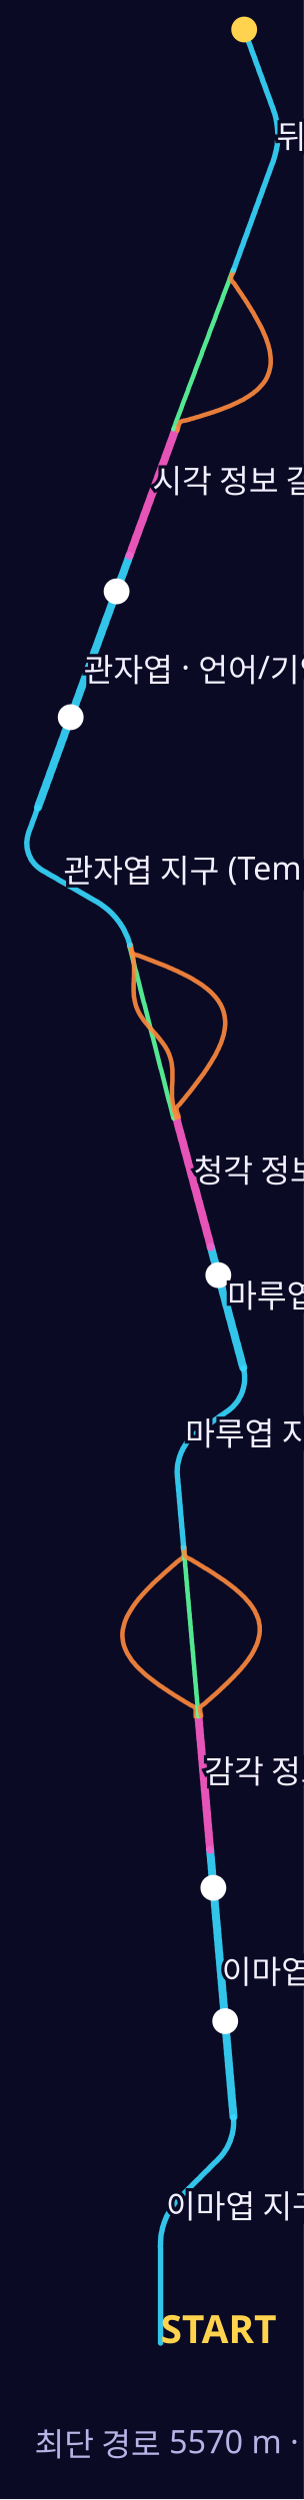
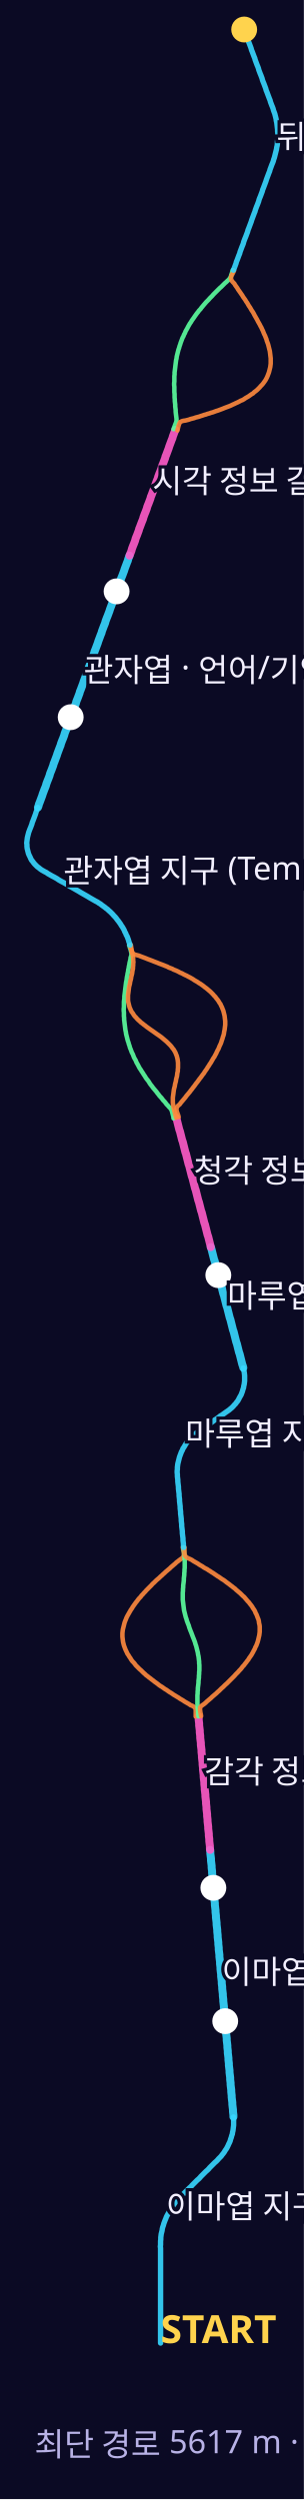
<svg xmlns="http://www.w3.org/2000/svg" width="141" height="1160" font-family="sans-serif">
  <rect width="100%" height="100%" fill="#0B0A24" />
  <polyline points="74.5,1087.6 74.5,1086.7 74.5,1085.9 74.5,1085.1 74.5,1084.2 74.5,1083.4 74.5,1082.6 74.5,1081.8 74.5,1080.9 74.5,1080.1 74.5,1079.3 74.5,1078.4 74.5,1077.6 74.5,1076.8 74.5,1076.0 74.5,1075.1 74.5,1074.3 74.5,1073.5 74.5,1072.6 74.5,1071.8 74.5,1071.0 74.5,1070.1 74.5,1069.3 74.5,1068.5 74.5,1067.7 74.5,1066.8 74.5,1066.0 74.5,1065.2 74.5,1064.3 74.5,1063.5 74.5,1062.7 74.5,1061.9 74.5,1061.0 74.5,1060.2 74.5,1059.4 74.5,1058.5 74.5,1057.7 74.5,1056.9 74.5,1056.1 74.5,1055.2 74.5,1054.4 74.5,1053.6 74.5,1052.7 74.5,1051.9 74.5,1051.1 74.5,1050.3 74.5,1049.4 74.5,1048.6 74.5,1047.8 74.5,1046.9 74.5,1046.1 74.5,1045.3 74.5,1044.4 74.5,1043.6 74.4,1042.8 74.5,1042.0 74.5,1041.1 74.5,1040.3 74.6,1039.5 74.6,1038.6 74.7,1037.8 74.8,1037.0 75.0,1036.2 75.2,1035.4 75.3,1034.6 75.5,1033.8 75.8,1033.0 76.0,1032.2 76.3,1031.4 76.6,1030.6 76.9,1029.9 77.2,1029.1 77.6,1028.3 78.0,1027.6 78.4,1026.9 78.8,1026.1 79.2,1025.4 79.6,1024.7 80.1,1024.1 80.6,1023.4 81.1,1022.7 81.6,1022.1 82.2,1021.5 82.7,1020.8 83.3,1020.2 83.9,1019.6 84.5,1019.1 85.0,1018.5 85.6,1017.9 86.2,1017.3 86.8,1016.7 87.4,1016.1 88.0,1015.5 88.6,1015.0 89.1,1014.4 89.7,1013.8 90.3,1013.2 90.9,1012.6 91.5,1012.0 92.1,1011.5 92.7,1010.9 93.2,1010.3 93.8,1009.7 94.4,1009.1 95.0,1008.5 95.6,1007.9 96.2,1007.4 96.8,1006.8 97.3,1006.2 97.9,1005.6 98.5,1005.0 99.1,1004.4 99.7,1003.8 100.3,1003.3 100.9,1002.7 101.4,1002.1 102.0,1001.5 102.6,1000.9 103.1,1000.2 103.6,999.6 104.1,998.9 104.5,998.2 105.0,997.5 105.4,996.8 105.8,996.0 106.1,995.3 106.5,994.5 106.8,993.8 107.0,993.0 107.3,992.2 107.5,991.4 107.8,990.6 107.9,989.8 108.1,989.0 108.2,988.1 108.3,987.3 108.4,986.5 108.4,985.7 108.4,984.8 108.4,984.0 108.4,983.2 108.3,982.7" fill="none" stroke="#37D8FF" stroke-width="2.5" stroke-linecap="round" opacity="0.9" />
  <polyline points="108.3,982.6 108.3,981.8 108.2,981.0 108.1,980.1 108.1,979.3 108.0,978.5 107.9,977.7 107.8,976.8 107.8,976.0 107.7,975.2 107.6,974.4 107.5,973.5 107.5,972.7 107.4,971.9 107.3,971.0 107.3,970.2 107.2,969.4 107.1,968.6 107.0,967.7 107.0,966.9 106.9,966.1 106.8,965.3 106.8,964.4 106.7,963.6 106.6,962.8 106.5,962.0 106.5,961.1 106.4,960.3 106.3,959.5 106.2,958.7 106.2,957.8 106.1,957.0 106.0,956.2 106.0,955.4 105.9,954.5 105.8,953.7 105.7,952.9 105.7,952.0 105.6,951.2 105.5,950.4 105.5,949.6 105.4,948.7 105.3,947.9 105.2,947.1 105.2,946.3 105.1,945.4 105.0,944.6 104.9,943.8 104.9,943.0 104.8,942.1 104.7,941.3 104.7,940.5 104.6,939.7 104.5,938.8 104.4,938.0 104.4,937.2 104.3,936.4 104.2,935.5 104.2,934.7 104.1,933.9 104.0,933.0 103.9,932.2 103.9,931.4 103.8,930.6 103.7,929.7 103.6,928.9 103.6,928.1 103.5,927.3 103.4,926.4 103.4,925.6 103.3,924.8 103.2,924.0 103.1,923.1 103.1,922.3 103.0,921.5 102.9,920.7 102.9,919.8 102.8,919.0 102.7,918.2 102.6,917.4 102.6,916.5 102.5,915.7 102.4,914.9 102.3,914.0 102.3,913.2 102.2,912.4 102.1,911.6 102.1,910.7 102.0,909.9 101.9,909.1 101.8,908.3 101.8,907.4 101.7,906.6 101.6,905.8 101.5,905.0 101.5,904.1 101.4,903.3 101.3,902.5 101.3,901.7 101.2,900.8 101.1,900.0 101.0,899.2 101.0,898.4 100.9,897.5 100.8,896.7 100.8,895.9 100.7,895.0 100.6,894.2 100.5,893.4 100.5,892.6 100.4,891.7 100.3,890.9 100.2,890.1 100.2,889.3 100.1,888.4 100.0,887.6 100.0,886.8 99.9,886.0 99.8,885.1 99.7,884.3 99.7,883.5 99.6,882.7 99.5,881.8 99.5,881.0 99.4,880.2 99.3,879.4 99.2,878.5 99.2,877.7 99.1,876.9 99.0,876.0 98.9,875.2 98.9,874.4 98.8,873.6 98.7,872.7 98.7,871.9 98.6,871.1 98.5,870.3 98.4,869.4 98.4,868.6 98.3,867.8 98.2,867.0 98.2,866.1 98.1,865.3 98.0,864.5 97.9,863.7 97.9,862.8 97.8,862.0 97.7,861.2 97.6,860.4 97.6,859.5 97.5,858.7 97.5,858.7" fill="none" stroke="#37D8FF" stroke-width="3.7" stroke-linecap="round" opacity="0.9" />
  <polyline points="97.5,858.7 97.4,857.9 97.4,857.0 97.3,856.2 97.2,855.4 97.1,854.6 97.1,853.7 97.0,852.9 96.9,852.1 96.9,851.3 96.8,850.4 96.7,849.6 96.6,848.8 96.6,848.0 96.5,847.1 96.4,846.3 96.3,845.5 96.3,844.7 96.2,843.8 96.1,843.0 96.1,842.2 96.0,841.3 95.9,840.5 95.8,839.7 95.8,838.9 95.7,838.0 95.6,837.2 95.6,836.4 95.5,835.6 95.4,834.7 95.3,833.9 95.3,833.1 95.2,832.3 95.1,831.4 95.0,830.6 95.0,829.8 94.9,829.0 94.8,828.1 94.8,827.3 94.7,826.5 94.6,825.7 94.5,824.8 94.5,824.0 94.4,823.2 94.3,822.3 94.2,821.5 94.2,820.7 94.1,819.9 94.0,819.0 94.0,818.2 93.9,817.4 93.8,816.6 93.7,815.7 93.7,814.9 93.6,814.1 93.5,813.3 93.5,812.4 93.4,811.6 93.3,810.8 93.2,810.0 93.2,809.1 93.1,808.3 93.0,807.5 92.9,806.7 92.9,805.8 92.8,805.0 92.7,804.2 92.7,803.3 92.6,802.5 92.5,801.7 92.4,800.9 92.4,800.0 92.3,799.2 92.2,798.4 92.2,797.6 92.1,796.7 92.1,796.7" fill="none" stroke="#FF5CC8" stroke-width="3.7" stroke-linecap="round" opacity="0.9" />
  <polyline points="90.8,796.8 90.8,796.0 90.8,795.2 90.8,794.4 90.8,793.5 90.5,792.8 89.9,792.2 89.2,791.8 88.4,791.5 87.7,791.0 87.0,790.6 86.3,790.2 85.6,789.8 84.9,789.3 84.2,788.9 83.5,788.5 82.8,788.0 82.1,787.6 81.3,787.1 80.6,786.7 79.9,786.2 79.3,785.8 78.6,785.4 77.9,784.9 77.2,784.4 76.5,784.0 75.8,783.5 75.1,783.0 74.4,782.6 73.7,782.1 73.1,781.6 72.4,781.1 71.7,780.6 71.1,780.1 70.4,779.6 69.8,779.1 69.1,778.6 68.5,778.1 67.8,777.6 67.2,777.0 66.6,776.5 66.0,775.9 65.4,775.3 64.8,774.8 64.2,774.2 63.6,773.6 63.0,773.0 62.5,772.3 62.0,771.7 61.4,771.1 60.9,770.4 60.5,769.7 60.0,769.0 59.6,768.3 59.1,767.6 58.8,766.9 58.4,766.1 58.1,765.4 57.8,764.6 57.5,763.8 57.3,763.0 57.1,762.2 57.0,761.4 56.9,760.6 56.8,759.7 56.8,758.9 56.8,758.1 56.9,757.2 57.0,756.4 57.2,755.6 57.4,754.8 57.6,754.0 57.8,753.2 58.1,752.4 58.4,751.7 58.7,750.9 59.1,750.1 59.5,749.4 59.9,748.7 60.3,748.0 60.7,747.3 61.2,746.6 61.6,745.9 62.1,745.2 62.6,744.5 63.1,743.8 63.6,743.2 64.1,742.5 64.6,741.9 65.2,741.3 65.7,740.6 66.3,740.0 66.8,739.4 67.4,738.8 67.9,738.2 68.5,737.6 69.1,737.0 69.7,736.4 70.3,735.8 70.8,735.2 71.4,734.7 72.0,734.1 72.6,733.5 73.2,733.0 73.9,732.4 74.5,731.8 75.1,731.3 75.7,730.7 76.3,730.2 76.9,729.6 77.5,729.1 78.2,728.5 78.8,728.0 79.4,727.4 80.0,726.9 80.7,726.3 81.3,725.8 81.9,725.2 82.6,724.7 83.2,724.2 83.9,723.7 84.6,723.2 85.1,722.6 85.3,721.8 85.3,721.0 85.2,720.2 85.0,719.4 84.9,718.5 84.8,718.3" fill="none" stroke="#FF8A3D" stroke-width="2.1" stroke-linecap="round" opacity="0.9" />
-   <polyline points="92.1,796.7 92.0,795.9 91.9,795.1 91.9,794.3 91.8,793.4 91.7,792.6 91.6,791.8 91.6,791.0 91.5,790.1 91.4,789.3 91.4,788.5 91.3,787.7 91.2,786.8 91.1,786.0 91.1,785.2 91.0,784.3 90.9,783.5 90.9,782.7 90.8,781.9 90.7,781.0 90.6,780.2 90.6,779.4 90.5,778.6 90.4,777.7 90.3,776.9 90.3,776.1 90.2,775.3 90.1,774.4 90.1,773.6 90.0,772.8 89.9,772.0 89.8,771.1 89.8,770.3 89.7,769.5 89.6,768.7 89.6,767.8 89.5,767.0 89.4,766.2 89.3,765.3 89.3,764.5 89.2,763.7 89.1,762.9 89.0,762.0 89.0,761.2 88.9,760.4 88.8,759.6 88.8,758.7 88.7,757.9 88.6,757.1 88.5,756.3 88.5,755.4 88.4,754.6 88.3,753.8 88.3,753.0 88.2,752.1 88.1,751.3 88.0,750.5 88.0,749.7 87.9,748.8 87.8,748.0 87.7,747.2 87.7,746.3 87.6,745.5 87.5,744.7 87.5,743.9 87.4,743.0 87.3,742.2 87.2,741.4 87.2,740.6 87.1,739.7 87.0,738.9 86.9,738.1 86.9,737.3 86.8,736.4 86.7,735.6 86.7,734.8 86.6,734.0 86.5,733.1 86.4,732.3 86.4,731.5 86.3,730.6 86.2,729.8 86.2,729.0 86.1,728.2 86.0,727.3 85.9,726.5 85.9,725.7 85.8,724.9 85.7,724.0 85.6,723.2 85.6,722.4 85.5,721.6 85.4,720.7 85.4,719.9 85.3,719.1 85.2,718.3" fill="none" stroke="#5CFF9D" stroke-width="2.1" stroke-linecap="round" opacity="0.9" />
+   <polyline points="92.1,796.7 92.0,795.9 91.9,795.1 91.9,794.3 91.8,793.4 91.7,792.6 91.7,791.8 91.6,791.0 91.6,790.2 91.6,789.3 91.6,788.5 91.6,787.7 91.6,786.9 91.7,786.1 91.7,785.2 91.8,784.4 91.8,783.6 91.9,782.8 92.0,782.0 92.1,781.1 92.1,780.3 92.2,779.5 92.3,778.7 92.3,777.9 92.4,777.0 92.4,776.2 92.5,775.4 92.5,774.6 92.5,773.8 92.5,772.9 92.4,772.1 92.4,771.3 92.3,770.5 92.2,769.6 92.1,768.8 91.9,768.0 91.8,767.2 91.6,766.4 91.4,765.6 91.2,764.8 91.0,764.0 90.7,763.2 90.5,762.4 90.2,761.6 89.9,760.8 89.6,760.1 89.3,759.3 89.0,758.5 88.7,757.7 88.4,757.0 88.1,756.2 87.8,755.4 87.6,754.6 87.3,753.9 87.0,753.1 86.7,752.3 86.5,751.5 86.2,750.7 86.0,749.9 85.8,749.1 85.6,748.3 85.4,747.5 85.3,746.7 85.2,745.9 85.1,745.1 85.0,744.2 84.9,743.4 84.8,742.6 84.8,741.8 84.8,740.9 84.8,740.1 84.8,739.3 84.9,738.5 84.9,737.6 85.0,736.8 85.0,736.0 85.1,735.2 85.2,734.4 85.3,733.5 85.3,732.7 85.4,731.9 85.5,731.1 85.5,730.3 85.6,729.4 85.6,728.6 85.7,727.8 85.7,727.0 85.7,726.2 85.7,725.4 85.7,724.5 85.7,723.7 85.6,722.9 85.6,722.1 85.5,721.3 85.4,720.4 85.3,719.6 85.3,718.8 85.2,718.3" fill="none" stroke="#5CFF9D" stroke-width="2.1" stroke-linecap="round" opacity="0.9" />
  <polyline points="93.3,796.6 93.2,795.8 93.0,795.0 92.9,794.2 92.8,793.4 92.9,792.5 93.4,791.9 94.1,791.4 94.8,790.9 95.4,790.4 96.0,789.8 96.6,789.3 97.3,788.7 97.9,788.2 98.5,787.6 99.1,787.1 99.8,786.5 100.4,786.0 101.0,785.4 101.6,784.9 102.2,784.3 102.8,783.7 103.4,783.2 104.0,782.6 104.6,782.0 105.2,781.5 105.8,780.9 106.4,780.3 107.0,779.7 107.6,779.1 108.2,778.5 108.8,777.9 109.3,777.3 109.9,776.7 110.5,776.1 111.0,775.5 111.6,774.9 112.1,774.3 112.6,773.6 113.2,773.0 113.7,772.3 114.2,771.7 114.7,771.0 115.2,770.4 115.6,769.7 116.1,769.0 116.6,768.3 117.0,767.6 117.4,766.9 117.8,766.1 118.2,765.4 118.5,764.6 118.9,763.9 119.2,763.1 119.5,762.3 119.7,761.6 119.9,760.8 120.1,759.9 120.3,759.1 120.4,758.3 120.5,757.5 120.5,756.7 120.5,755.8 120.5,755.0 120.4,754.2 120.2,753.4 120.1,752.5 119.9,751.7 119.6,751.0 119.3,750.2 119.0,749.4 118.6,748.7 118.3,747.9 117.9,747.2 117.4,746.5 117.0,745.8 116.5,745.1 116.0,744.5 115.5,743.8 114.9,743.2 114.4,742.6 113.8,741.9 113.3,741.3 112.7,740.8 112.1,740.2 111.5,739.6 110.9,739.1 110.2,738.5 109.6,738.0 109.0,737.4 108.3,736.9 107.7,736.4 107.0,735.9 106.4,735.4 105.7,734.9 105.0,734.4 104.4,733.9 103.7,733.4 103.0,733.0 102.3,732.5 101.6,732.0 100.9,731.6 100.2,731.1 99.6,730.7 98.9,730.2 98.2,729.8 97.5,729.3 96.8,728.9 96.1,728.4 95.3,728.0 94.6,727.6 93.9,727.1 93.2,726.7 92.5,726.3 91.8,725.8 91.1,725.4 90.4,725.0 89.7,724.6 89.0,724.1 88.2,723.7 87.5,723.4 86.7,723.0 86.1,722.5 85.7,721.8 85.6,721.0 85.6,720.1 85.6,719.3 85.6,718.5 85.6,718.3" fill="none" stroke="#FF8A3D" stroke-width="2.1" stroke-linecap="round" opacity="0.9" />
  <polyline points="85.2,718.3 85.1,717.4 85.1,716.6 85.0,715.8 84.9,715.0 84.9,714.1 84.8,713.3 84.7,712.5 84.6,711.7 84.6,710.8 84.5,710.0 84.4,709.2 84.3,708.4 84.3,707.5 84.2,706.7 84.1,705.9 84.1,705.1 84.0,704.2 83.9,703.4 83.8,702.6 83.8,701.8 83.7,700.9 83.6,700.1 83.6,699.3 83.5,698.5 83.4,697.6 83.3,696.8 83.3,696.0 83.2,695.2 83.1,694.3 83.1,693.5 83.0,692.7 82.9,691.9 82.8,691.0 82.8,690.2 82.7,689.4 82.6,688.6 82.5,687.7 82.5,686.9 82.4,686.1 82.3,685.3 82.3,684.4 82.2,683.6 82.2,682.8 82.3,682.0 82.3,681.1 82.4,680.3 82.5,679.5 82.7,678.7 82.9,677.9 83.1,677.1 83.3,676.3 83.6,675.5 83.9,674.7 84.2,673.9 84.6,673.2 84.9,672.4 85.4,671.7 85.8,671.0 86.2,670.3 86.7,669.6 87.2,669.0 87.8,668.4 88.3,667.7 88.9,667.1 89.5,666.6 90.1,666.0 90.7,665.5 91.4,665.0 92.1,664.5 92.7,664.0 93.4,663.5 94.1,663.1 94.8,662.6 95.5,662.1 96.1,661.6 96.8,661.1 97.5,660.7 98.2,660.2 98.9,659.7 99.5,659.2 100.2,658.8 100.9,658.3 101.6,657.8 102.2,657.3 102.9,656.9 103.6,656.4 104.3,655.9 105.0,655.4 105.6,655.0 106.3,654.5 107.0,653.9 107.6,653.4 108.2,652.8 108.7,652.2 109.3,651.6 109.8,650.9 110.3,650.3 110.7,649.6 111.1,648.8 111.5,648.1 111.9,647.4 112.2,646.6 112.5,645.8 112.7,645.0 113.0,644.2 113.1,643.4 113.3,642.6 113.4,641.8 113.5,641.0 113.5,640.1 113.5,639.3 113.5,638.5 113.4,637.6 113.3,636.8 113.1,636.0 112.9,635.2 112.9,635.0" fill="none" stroke="#37D8FF" stroke-width="2.5" stroke-linecap="round" opacity="0.9" />
  <polyline points="112.9,634.9 112.7,634.1 112.4,633.3 112.2,632.5 112.0,631.7 111.8,630.9 111.6,630.1 111.4,629.3 111.2,628.5 110.9,627.7 110.7,626.9 110.5,626.1 110.3,625.3 110.1,624.5 109.9,623.7 109.6,622.9 109.4,622.1 109.2,621.3 109.0,620.5 108.8,619.7 108.6,618.9 108.4,618.1 108.1,617.3 107.9,616.5 107.7,615.7 107.5,614.9 107.3,614.1 107.1,613.3 106.9,612.5 106.6,611.7 106.4,610.9 106.2,610.1 106.0,609.3 105.8,608.5 105.6,607.7 105.4,606.9 105.1,606.1 104.9,605.3 104.7,604.5 104.5,603.7 104.3,602.9 104.1,602.1 103.9,601.3 103.6,600.5 103.4,599.7 103.2,598.9 103.0,598.1 102.8,597.3 102.6,596.5 102.4,595.7 102.1,594.9 101.9,594.1 101.7,593.3 101.5,592.5 101.3,591.7 101.1,590.9 100.8,590.1 100.6,589.3 100.4,588.5 100.2,587.7 100.0,586.9 99.8,586.1 99.6,585.3 99.3,584.5 99.1,583.7 98.9,582.9 98.7,582.1 98.5,581.3 98.3,580.5 98.1,579.7 97.8,578.9 97.8,578.9" fill="none" stroke="#37D8FF" stroke-width="3.7" stroke-linecap="round" opacity="0.9" />
  <polyline points="97.8,578.9 97.6,578.0 97.4,577.2 97.2,576.4 97.0,575.6 96.8,574.8 96.6,574.0 96.3,573.2 96.1,572.4 95.9,571.6 95.7,570.8 95.5,570.0 95.3,569.2 95.1,568.4 94.8,567.6 94.6,566.8 94.4,566.0 94.2,565.2 94.0,564.4 93.8,563.6 93.6,562.8 93.3,562.0 93.1,561.2 92.9,560.4 92.7,559.6 92.5,558.8 92.3,558.0 92.0,557.2 91.8,556.4 91.6,555.6 91.4,554.8 91.2,554.0 91.0,553.2 90.8,552.4 90.5,551.6 90.3,550.8 90.1,550.0 89.9,549.2 89.7,548.4 89.5,547.6 89.3,546.8 89.0,546.0 88.8,545.2 88.6,544.4 88.4,543.6 88.2,542.8 88.0,542.0 87.8,541.2 87.5,540.4 87.3,539.6 87.1,538.8 86.9,538.0 86.7,537.2 86.5,536.4 86.3,535.6 86.0,534.8 85.8,534.0 85.6,533.2 85.4,532.4 85.2,531.6 85.0,530.8 84.8,530.0 84.5,529.2 84.3,528.4 84.1,527.6 83.9,526.8 83.7,526.0 83.5,525.2 83.2,524.4 83.0,523.6 82.8,522.8 82.6,522.0 82.4,521.2 82.2,520.4 82.0,519.6 81.7,518.8 81.7,518.8" fill="none" stroke="#FF5CC8" stroke-width="3.7" stroke-linecap="round" opacity="0.9" />
-   <polyline points="80.5,519.1 80.3,518.3 80.1,517.5 79.9,516.7 79.7,515.9 79.5,515.1 79.3,514.3 79.1,513.5 78.9,512.7 78.7,511.9 78.4,511.1 78.2,510.3 78.0,509.5 77.8,508.7 77.6,507.9 77.4,507.1 77.2,506.3 77.0,505.5 76.8,504.6 76.6,503.8 76.4,503.0 76.2,502.2 76.0,501.4 75.8,500.6 75.6,499.8 75.4,499.0 75.2,498.2 75.0,497.4 74.8,496.6 74.5,495.8 74.3,495.0 74.1,494.2 73.9,493.4 73.7,492.6 73.5,491.8 73.3,491.0 73.1,490.2 72.9,489.4 72.7,488.6 72.5,487.8 72.3,487.0 72.1,486.2 71.9,485.4 71.7,484.6 71.5,483.8 71.3,483.0 71.1,482.2 70.9,481.3 70.6,480.5 70.4,479.7 70.2,478.9 70.0,478.1 69.8,477.3 69.6,476.5 69.4,475.7 69.2,474.9 69.0,474.1 68.8,473.3 68.6,472.5 68.4,471.7 68.2,470.9 68.0,470.1 67.8,469.3 67.6,468.5 67.4,467.7 67.2,466.9 67.0,466.1 66.7,465.3 66.5,464.5 66.3,463.7 66.1,462.9 65.9,462.1 65.7,461.3 65.5,460.5 65.3,459.7 65.1,458.9 64.9,458.0 64.7,457.2 64.5,456.4 64.3,455.6 64.1,454.8 63.9,454.0 63.7,453.2 63.5,452.4 63.3,451.6 63.1,450.8 62.8,450.0 62.6,449.2 62.4,448.4 62.2,447.6 62.0,446.8 61.8,446.0 61.6,445.2 61.4,444.4 61.2,443.6 61.0,442.8 60.8,442.0 60.6,441.2 60.4,440.4 60.1,439.6 59.9,438.8 59.9,438.8" fill="none" stroke="#5CFF9D" stroke-width="2.1" stroke-linecap="round" opacity="0.9" />
-   <polyline points="81.7,518.8 81.5,518.0 81.3,517.2 81.1,516.4 80.9,515.6 80.7,514.8 80.5,514.0 80.3,513.2 80.2,512.5 80.1,511.7 80.0,510.9 79.9,510.1 79.8,509.3 79.8,508.5 79.8,507.7 79.8,506.9 79.8,506.1 79.8,505.3 79.8,504.5 79.9,503.7 79.9,502.9 80.0,502.1 80.0,501.3 80.0,500.5 80.0,499.7 80.0,498.9 80.0,498.1 80.0,497.3 80.0,496.5 79.9,495.6 79.8,494.8 79.7,494.0 79.6,493.2 79.4,492.4 79.2,491.6 79.0,490.9 78.7,490.1 78.5,489.3 78.1,488.6 77.8,487.8 77.4,487.1 77.0,486.4 76.6,485.7 76.1,485.0 75.6,484.3 75.1,483.6 74.6,483.0 74.1,482.3 73.6,481.7 73.1,481.1 72.5,480.4 72.0,479.8 71.4,479.2 70.9,478.6 70.3,477.9 69.8,477.3 69.2,476.7 68.7,476.1 68.2,475.4 67.6,474.8 67.1,474.1 66.6,473.5 66.2,472.8 65.7,472.1 65.2,471.4 64.8,470.7 64.4,470.0 64.1,469.3 63.7,468.5 63.4,467.7 63.1,467.0 62.9,466.2 62.7,465.4 62.5,464.6 62.4,463.8 62.2,463.0 62.1,462.2 62.1,461.4 62.0,460.6 62.0,459.8 62.0,459.0 62.0,458.2 62.0,457.4 62.0,456.5 62.1,455.7 62.1,454.9 62.1,454.1 62.2,453.3 62.2,452.5 62.2,451.7 62.2,450.9 62.2,450.1 62.2,449.3 62.2,448.5 62.2,447.8 62.1,447.0 62.0,446.2 61.9,445.4 61.8,444.6 61.6,443.8 61.5,443.1 61.3,442.3 61.0,441.5 60.8,440.7 60.6,439.9 60.4,439.1 60.3,438.7" fill="none" stroke="#FF8A3D" stroke-width="2.1" stroke-linecap="round" opacity="0.9" />
+   <polyline points="80.5,519.1 80.4,518.3 80.2,517.5 80.0,516.7 79.8,515.9 79.5,515.1 79.0,514.4 78.4,513.8 77.9,513.2 77.3,512.6 76.8,511.9 76.3,511.3 75.7,510.7 75.2,510.0 74.7,509.4 74.1,508.8 73.6,508.1 73.1,507.5 72.6,506.8 72.1,506.2 71.5,505.5 71.0,504.9 70.5,504.2 70.0,503.6 69.5,502.9 69.1,502.2 68.6,501.5 68.1,500.9 67.6,500.2 67.2,499.5 66.7,498.8 66.3,498.1 65.8,497.4 65.4,496.7 64.9,496.0 64.5,495.3 64.1,494.5 63.7,493.8 63.3,493.1 63.0,492.3 62.6,491.6 62.2,490.9 61.9,490.1 61.6,489.3 61.2,488.6 60.9,487.8 60.6,487.0 60.3,486.3 60.1,485.5 59.8,484.7 59.6,483.9 59.3,483.1 59.1,482.3 58.9,481.5 58.7,480.7 58.5,479.9 58.4,479.1 58.2,478.2 58.1,477.4 58.0,476.6 57.9,475.8 57.8,475.0 57.7,474.1 57.6,473.3 57.6,472.5 57.5,471.7 57.5,470.8 57.5,470.0 57.4,469.2 57.4,468.3 57.5,467.5 57.5,466.7 57.5,465.9 57.5,465.0 57.6,464.2 57.7,463.4 57.7,462.5 57.8,461.7 57.9,460.9 58.0,460.1 58.1,459.2 58.2,458.4 58.3,457.6 58.4,456.8 58.5,456.0 58.7,455.1 58.8,454.3 58.9,453.5 59.1,452.7 59.2,451.9 59.4,451.1 59.5,450.2 59.7,449.4 59.8,448.6 60.0,447.8 60.1,447.0 60.3,446.2 60.5,445.4 60.6,444.5 60.9,443.7 61.0,442.9 60.9,442.1 60.7,441.3 60.5,440.5 60.2,439.7 60.0,438.9 59.9,438.8" fill="none" stroke="#5CFF9D" stroke-width="2.1" stroke-linecap="round" opacity="0.9" />
+   <polyline points="81.7,518.8 81.5,518.0 81.3,517.2 81.1,516.4 80.9,515.6 80.7,514.8 80.5,514.0 80.4,513.3 80.3,512.6 80.2,511.8 80.2,511.0 80.2,510.3 80.2,509.5 80.3,508.7 80.4,508.0 80.5,507.2 80.6,506.4 80.7,505.7 80.9,504.9 81.1,504.2 81.2,503.4 81.4,502.6 81.6,501.9 81.7,501.1 81.9,500.3 82.1,499.6 82.2,498.8 82.3,498.0 82.5,497.2 82.5,496.4 82.6,495.7 82.6,494.9 82.6,494.1 82.6,493.3 82.5,492.5 82.4,491.7 82.2,490.9 82.0,490.1 81.7,489.4 81.4,488.6 81.0,487.9 80.6,487.2 80.1,486.6 79.6,485.9 79.1,485.3 78.5,484.7 77.9,484.1 77.3,483.5 76.7,483.0 76.1,482.5 75.4,481.9 74.8,481.4 74.1,480.9 73.4,480.4 72.8,480.0 72.1,479.5 71.4,479.0 70.7,478.5 70.1,478.1 69.4,477.6 68.7,477.1 68.0,476.6 67.4,476.1 66.7,475.6 66.1,475.1 65.4,474.6 64.8,474.0 64.2,473.5 63.6,472.9 63.1,472.3 62.5,471.7 62.0,471.0 61.6,470.3 61.1,469.7 60.7,468.9 60.4,468.2 60.1,467.5 59.9,466.7 59.7,465.9 59.5,465.1 59.4,464.3 59.4,463.5 59.4,462.7 59.4,461.9 59.5,461.2 59.6,460.4 59.7,459.6 59.8,458.8 59.9,458.0 60.1,457.3 60.3,456.5 60.4,455.7 60.6,455.0 60.8,454.2 60.9,453.4 61.1,452.7 61.3,451.9 61.4,451.1 61.5,450.4 61.7,449.6 61.7,448.9 61.8,448.1 61.8,447.3 61.9,446.6 61.8,445.8 61.8,445.0 61.7,444.3 61.6,443.6 61.4,442.8 61.2,442.0 61.0,441.2 60.8,440.4 60.5,439.6 60.3,438.8 60.3,438.7" fill="none" stroke="#FF8A3D" stroke-width="2.1" stroke-linecap="round" opacity="0.9" />
  <polyline points="82.9,518.5 82.7,517.7 82.4,516.9 82.1,516.1 81.9,515.3 81.9,514.5 82.2,513.7 82.8,513.1 83.4,512.6 83.9,511.9 84.4,511.3 85.0,510.6 85.5,510.0 86.0,509.4 86.5,508.7 87.0,508.1 87.6,507.4 88.1,506.8 88.6,506.1 89.1,505.5 89.6,504.8 90.1,504.2 90.6,503.5 91.1,502.8 91.6,502.2 92.1,501.5 92.6,500.8 93.1,500.2 93.6,499.5 94.1,498.8 94.6,498.2 95.0,497.5 95.5,496.8 96.0,496.1 96.4,495.4 96.9,494.7 97.3,494.0 97.8,493.3 98.2,492.6 98.6,491.9 99.0,491.2 99.5,490.5 99.9,489.7 100.3,489.0 100.6,488.3 101.0,487.5 101.4,486.8 101.7,486.0 102.0,485.3 102.4,484.5 102.7,483.7 102.9,483.0 103.2,482.2 103.4,481.4 103.7,480.6 103.9,479.8 104.0,479.0 104.2,478.1 104.3,477.3 104.4,476.5 104.5,475.7 104.5,474.8 104.5,474.0 104.4,473.2 104.3,472.4 104.2,471.5 104.0,470.7 103.8,469.9 103.6,469.1 103.3,468.4 103.0,467.6 102.6,466.8 102.3,466.1 101.8,465.4 101.4,464.7 100.9,464.0 100.4,463.4 99.9,462.7 99.3,462.1 98.8,461.5 98.2,460.9 97.6,460.3 97.0,459.8 96.3,459.2 95.7,458.7 95.0,458.2 94.4,457.7 93.7,457.2 93.0,456.7 92.3,456.3 91.6,455.8 90.9,455.4 90.2,455.0 89.5,454.5 88.8,454.1 88.1,453.7 87.3,453.3 86.6,452.9 85.9,452.6 85.1,452.2 84.4,451.8 83.6,451.5 82.9,451.1 82.1,450.7 81.4,450.4 80.6,450.1 79.9,449.7 79.1,449.4 78.3,449.1 77.6,448.7 76.8,448.4 76.1,448.1 75.3,447.8 74.5,447.5 73.7,447.2 73.0,446.9 72.2,446.6 71.4,446.3 70.7,446.0 69.9,445.7 69.1,445.4 68.3,445.1 67.6,444.8 66.8,444.5 66.0,444.2 65.2,443.9 64.5,443.6 63.7,443.4 62.9,443.2 62.1,442.9 61.5,442.3 61.2,441.5 61.0,440.7 60.9,439.9 60.8,439.1 60.7,438.6" fill="none" stroke="#FF8A3D" stroke-width="2.1" stroke-linecap="round" opacity="0.9" />
  <polyline points="60.3,438.7 60.1,437.9 59.8,437.1 59.6,436.3 59.3,435.5 59.0,434.7 58.6,434.0 58.3,433.2 57.9,432.5 57.6,431.7 57.2,431.0 56.8,430.3 56.3,429.6 55.9,428.9 55.4,428.2 54.9,427.5 54.4,426.9 53.9,426.2 53.4,425.6 52.8,425.0 52.3,424.4 51.7,423.8 51.1,423.2 50.5,422.7 49.9,422.1 49.2,421.6 48.6,421.1 47.9,420.6 47.2,420.1 46.6,419.6 45.9,419.2 45.2,418.7 44.4,418.3 43.7,417.9 43.0,417.5 42.3,417.1 41.6,416.7 40.8,416.2 40.1,415.8 39.4,415.4 38.7,415.0 38.0,414.6 37.3,414.2 36.5,413.7 35.8,413.3 35.1,412.9 34.4,412.5 33.7,412.1 33.0,411.7 32.2,411.3 31.5,410.8 30.8,410.4 30.1,410.0 29.4,409.6 28.6,409.2 27.9,408.8 27.2,408.4 26.5,407.9 25.8,407.5 25.1,407.1 24.3,406.7 23.6,406.3 22.9,405.9 22.2,405.5 21.5,405.0 20.7,404.6 20.0,404.2 19.3,403.8 18.6,403.3 18.0,402.8 17.3,402.3 16.7,401.7 16.1,401.1 15.6,400.5 15.1,399.8 14.6,399.2 14.2,398.4 13.9,397.7 13.5,396.9 13.2,396.2 13.0,395.4 12.8,394.6 12.6,393.8 12.5,392.9 12.5,392.1 12.4,391.3 12.5,390.4 12.6,389.6 12.7,388.8 12.9,388.0 13.1,387.2 13.3,386.4 13.6,385.6 13.9,384.8 14.2,384.1 14.5,383.3 14.8,382.5 15.0,381.7 15.3,381.0 15.6,380.2 15.9,379.4 16.2,378.6 16.5,377.8 16.7,377.1 17.0,376.3 17.3,375.5 17.5,374.8" fill="none" stroke="#37D8FF" stroke-width="2.5" stroke-linecap="round" opacity="0.9" />
  <polyline points="17.6,374.8 17.9,374.0 18.1,373.2 18.4,372.5 18.7,371.7 19.0,370.9 19.3,370.1 19.6,369.3 19.8,368.6 20.1,367.8 20.4,367.0 20.7,366.2 21.0,365.5 21.3,364.7 21.5,363.9 21.8,363.1 22.1,362.3 22.4,361.6 22.7,360.8 23.0,360.0 23.2,359.2 23.5,358.4 23.8,357.7 24.1,356.9 24.4,356.1 24.7,355.3 24.9,354.5 25.2,353.8 25.5,353.0 25.8,352.2 26.1,351.4 26.4,350.6 26.6,349.9 26.9,349.1 27.2,348.3 27.5,347.5 27.8,346.7 28.1,346.0 28.3,345.2 28.6,344.4 28.9,343.6 29.2,342.9 29.5,342.1 29.8,341.3 30.0,340.5 30.3,339.7 30.6,339.0 30.9,338.2 31.2,337.4 31.5,336.6 31.7,335.8 32.0,335.1 32.3,334.3 32.6,333.5 32.9,332.7 33.2,331.9 33.4,331.2 33.7,330.4 34.0,329.6 34.3,328.8 34.6,328.0 34.9,327.3 35.2,326.5 35.4,325.7 35.7,324.9 36.0,324.2 36.3,323.4 36.6,322.6 36.9,321.8 37.1,321.0 37.4,320.3 37.7,319.5 38.0,318.7 38.3,317.9 38.6,317.1 38.8,316.4 39.1,315.6 39.4,314.8 39.7,314.0 40.0,313.2 40.3,312.5 40.5,311.7 40.8,310.9 41.1,310.1 41.4,309.3 41.7,308.6 42.0,307.8 42.2,307.0 42.5,306.2 42.8,305.5 43.1,304.7 43.4,303.9 43.7,303.1 43.9,302.3 44.2,301.6 44.5,300.8 44.8,300.0 45.1,299.2 45.4,298.4 45.6,297.7 45.9,296.9 46.2,296.1 46.5,295.3 46.8,294.5 47.1,293.8 47.3,293.0 47.6,292.2 47.9,291.4 48.2,290.6 48.5,289.9 48.8,289.1 49.0,288.3 49.3,287.5 49.6,286.7 49.9,286.0 50.2,285.2 50.5,284.4 50.8,283.6 51.0,282.9 51.3,282.1 51.6,281.3 51.9,280.5 52.2,279.7 52.5,279.0 52.7,278.2 53.0,277.4 53.3,276.6 53.6,275.8 53.9,275.1 54.2,274.3 54.4,273.5 54.7,272.7 55.0,271.9 55.3,271.2 55.6,270.4 55.9,269.6 56.1,268.8 56.4,268.0 56.7,267.3 57.0,266.5 57.3,265.7 57.6,264.9 57.8,264.2 58.1,263.4 58.4,262.6 58.7,261.8 59.0,261.0 59.3,260.3 59.5,259.5 59.8,258.7 60.1,257.9 60.1,257.9" fill="none" stroke="#37D8FF" stroke-width="3.7" stroke-linecap="round" opacity="0.9" />
  <polyline points="60.1,257.9 60.4,257.1 60.7,256.4 61.0,255.6 61.2,254.8 61.5,254.0 61.8,253.2 62.1,252.5 62.4,251.7 62.7,250.9 62.9,250.1 63.2,249.3 63.5,248.6 63.8,247.8 64.1,247.0 64.4,246.2 64.6,245.4 64.9,244.7 65.2,243.9 65.5,243.1 65.8,242.3 66.1,241.6 66.4,240.8 66.6,240.0 66.9,239.2 67.2,238.4 67.5,237.7 67.8,236.9 68.1,236.1 68.3,235.3 68.6,234.5 68.9,233.8 69.2,233.0 69.5,232.2 69.8,231.4 70.0,230.6 70.3,229.9 70.6,229.1 70.9,228.3 71.2,227.5 71.5,226.7 71.7,226.0 72.0,225.2 72.3,224.4 72.6,223.6 72.9,222.8 73.2,222.1 73.4,221.3 73.7,220.5 74.0,219.7 74.3,219.0 74.6,218.2 74.9,217.4 75.1,216.6 75.4,215.8 75.7,215.1 76.0,214.3 76.3,213.5 76.6,212.7 76.8,211.9 77.1,211.2 77.4,210.4 77.7,209.6 78.0,208.8 78.3,208.0 78.5,207.3 78.8,206.5 79.1,205.7 79.4,204.9 79.7,204.1 80.0,203.4 80.2,202.6 80.5,201.8 80.8,201.0 81.1,200.2 81.4,199.5" fill="none" stroke="#FF5CC8" stroke-width="3.7" stroke-linecap="round" opacity="0.9" />
-   <polyline points="80.5,199.2 80.8,198.4 81.1,197.6 81.4,196.8 81.6,196.0 81.9,195.3 82.2,194.5 82.5,193.7 82.8,192.9 83.1,192.1 83.4,191.4 83.7,190.6 84.0,189.8 84.3,189.0 84.5,188.3 84.8,187.5 85.1,186.7 85.4,185.9 85.7,185.2 86.0,184.4 86.3,183.6 86.6,182.8 86.9,182.1 87.2,181.3 87.4,180.5 87.7,179.7 88.0,178.9 88.3,178.2 88.6,177.4 88.9,176.6 89.2,175.8 89.5,175.1 89.8,174.3 90.1,173.5 90.4,172.7 90.6,172.0 90.9,171.2 91.2,170.4 91.5,169.6 91.8,168.9 92.1,168.1 92.4,167.3 92.7,166.5 93.0,165.7 93.3,165.0 93.6,164.2 93.8,163.4 94.1,162.6 94.4,161.9 94.7,161.1 95.0,160.3 95.3,159.5 95.6,158.8 95.9,158.0 96.2,157.2 96.5,156.4 96.8,155.7 97.0,154.9 97.3,154.1 97.6,153.3 97.9,152.5 98.2,151.8 98.5,151.0 98.8,150.2 99.1,149.4 99.4,148.7 99.7,147.9 100.0,147.1 100.2,146.3 100.5,145.6 100.8,144.8 101.1,144.0 101.4,143.2 101.7,142.4 102.0,141.7 102.3,140.9 102.6,140.1 102.9,139.3 103.2,138.6 103.4,137.8 103.7,137.0 104.0,136.2 104.3,135.5 104.6,134.7 104.9,133.9 105.2,133.1 105.5,132.4 105.8,131.6 106.1,130.8 106.4,130.0 106.6,129.2 106.9,128.5 107.2,127.7 107.5,126.9 107.8,126.1 108.1,125.3 108.1,125.3" fill="none" stroke="#5CFF9D" stroke-width="2.1" stroke-linecap="round" opacity="0.9" />
+   <polyline points="80.5,199.2 80.8,198.4 81.1,197.6 81.4,196.8 81.7,196.1 81.9,195.3 81.9,194.4 81.8,193.6 81.7,192.8 81.6,192.0 81.5,191.1 81.5,190.3 81.4,189.5 81.3,188.7 81.3,187.8 81.2,187.0 81.1,186.2 81.1,185.4 81.0,184.5 81.0,183.7 81.0,182.9 80.9,182.0 80.9,181.2 80.9,180.4 80.9,179.6 80.8,178.7 80.8,177.9 80.9,177.1 80.9,176.2 80.9,175.4 80.9,174.6 81.0,173.8 81.0,172.9 81.1,172.1 81.2,171.3 81.3,170.5 81.4,169.6 81.5,168.8 81.6,168.0 81.7,167.2 81.9,166.4 82.0,165.5 82.2,164.7 82.4,163.9 82.6,163.1 82.8,162.3 83.1,161.5 83.3,160.7 83.6,159.9 83.8,159.2 84.1,158.4 84.4,157.6 84.7,156.8 85.1,156.1 85.4,155.3 85.8,154.6 86.1,153.8 86.5,153.1 86.9,152.4 87.3,151.6 87.7,150.9 88.1,150.2 88.6,149.5 89.0,148.8 89.5,148.1 90.0,147.4 90.4,146.8 90.9,146.1 91.4,145.4 91.9,144.8 92.4,144.1 93.0,143.5 93.5,142.8 94.0,142.2 94.5,141.6 95.1,140.9 95.6,140.3 96.2,139.7 96.8,139.1 97.3,138.5 97.9,137.9 98.5,137.3 99.0,136.7 99.6,136.1 100.2,135.5 100.8,134.9 101.4,134.3 102.0,133.7 102.6,133.2 103.2,132.6 103.8,132.0 104.4,131.4 105.0,130.9 105.6,130.3 106.2,129.8 106.7,129.1 107.1,128.4 107.3,127.6 107.6,126.8 107.8,126.0 108.0,125.4" fill="none" stroke="#5CFF9D" stroke-width="2.1" stroke-linecap="round" opacity="0.9" />
  <polyline points="82.3,199.8 82.5,199.0 82.7,198.2 82.9,197.4 83.2,196.6 83.6,195.9 84.4,195.5 85.2,195.3 86.0,195.2 86.8,195.0 87.6,194.8 88.4,194.5 89.2,194.3 90.0,194.1 90.8,193.8 91.6,193.6 92.4,193.4 93.2,193.1 93.9,192.9 94.7,192.6 95.5,192.4 96.3,192.1 97.1,191.9 97.9,191.6 98.7,191.4 99.5,191.1 100.3,190.8 101.0,190.6 101.8,190.3 102.6,190.0 103.4,189.7 104.1,189.4 104.9,189.1 105.7,188.8 106.5,188.5 107.2,188.2 108.0,187.8 108.7,187.5 109.5,187.1 110.2,186.8 111.0,186.4 111.7,186.0 112.5,185.7 113.2,185.3 113.9,184.8 114.6,184.4 115.3,184.0 116.0,183.5 116.7,183.0 117.4,182.6 118.0,182.0 118.7,181.5 119.3,181.0 119.9,180.4 120.5,179.8 121.0,179.2 121.6,178.6 122.1,178.0 122.6,177.3 123.1,176.6 123.5,175.9 123.9,175.1 124.2,174.4 124.5,173.6 124.8,172.8 125.0,172.0 125.2,171.2 125.4,170.4 125.5,169.6 125.6,168.8 125.6,167.9 125.6,167.1 125.6,166.3 125.5,165.5 125.4,164.6 125.3,163.8 125.2,163.0 125.0,162.2 124.8,161.4 124.6,160.6 124.4,159.8 124.1,159.0 123.8,158.2 123.6,157.4 123.3,156.7 123.0,155.9 122.6,155.1 122.3,154.4 122.0,153.6 121.6,152.8 121.3,152.1 120.9,151.4 120.5,150.6 120.1,149.9 119.7,149.2 119.3,148.4 118.9,147.7 118.5,147.0 118.1,146.3 117.7,145.5 117.3,144.8 116.8,144.1 116.4,143.4 116.0,142.7 115.5,142.0 115.1,141.3 114.7,140.6 114.2,139.9 113.8,139.2 113.3,138.5 112.8,137.8 112.4,137.1 111.9,136.4 111.5,135.8 111.0,135.1 110.5,134.4 110.1,133.7 109.6,133.0 109.1,132.3 108.7,131.6 108.1,131.0 107.6,130.4 107.2,129.6 107.2,128.8 107.4,128.0 107.8,127.3 108.2,126.5 108.5,125.8 108.6,125.6" fill="none" stroke="#FF8A3D" stroke-width="2.1" stroke-linecap="round" opacity="0.9" />
  <polyline points="108.3,125.4 108.6,124.7 108.9,123.9 109.2,123.1 109.5,122.3 109.7,121.5 110.0,120.8 110.3,120.0 110.6,119.2 110.9,118.4 111.2,117.7 111.4,116.9 111.7,116.1 112.0,115.3 112.3,114.5 112.6,113.8 112.9,113.0 113.1,112.2 113.4,111.4 113.7,110.6 114.0,109.9 114.3,109.1 114.6,108.3 114.9,107.5 115.1,106.7 115.4,106.0 115.7,105.2 116.0,104.4 116.3,103.6 116.6,102.8 116.8,102.1 117.1,101.3 117.4,100.5 117.7,99.7 118.0,98.9 118.3,98.2 118.5,97.4 118.8,96.6 119.1,95.8 119.4,95.1 119.7,94.3 120.0,93.5 120.2,92.7 120.5,91.9 120.8,91.2 121.1,90.4 121.4,89.6 121.7,88.8 121.9,88.0 122.2,87.3 122.5,86.5 122.8,85.7 123.1,84.9 123.4,84.1 123.6,83.4 123.9,82.6 124.2,81.8 124.5,81.0 124.8,80.2 125.1,79.5 125.3,78.7 125.6,77.9 125.9,77.1 126.2,76.3 126.5,75.6 126.8,74.8 127.0,74.0 127.3,73.2 127.5,72.4 127.7,71.6 127.9,70.8 128.1,70.0 128.3,69.2 128.4,68.4 128.6,67.6 128.7,66.7 128.7,65.9 128.8,65.1 128.9,64.3 128.9,63.4 128.9,62.6 128.9,61.8 128.8,60.9 128.8,60.1 128.7,59.3 128.6,58.5 128.5,57.6 128.4,56.8 128.2,56.0 128.1,55.2 127.9,54.4 127.7,53.6 127.5,52.8 127.2,52.0 126.9,51.2 126.7,50.4 126.4,49.6 126.1,48.9 125.8,48.1 125.5,47.3 125.3,46.5 125.0,45.8 124.7,45.0 124.4,44.2 124.1,43.4 123.8,42.6 123.5,41.9 123.3,41.1 123.0,40.3 122.7,39.5 122.4,38.7 122.1,38.0 121.8,37.2 121.6,36.4 121.3,35.6 121.0,34.8 120.7,34.1 120.4,33.3 120.1,32.5 119.9,31.7 119.6,30.9 119.3,30.2 119.0,29.4 118.7,28.6 118.4,27.8 118.2,27.0 117.9,26.3 117.6,25.5 117.3,24.7 117.0,23.9 116.7,23.2 116.5,22.4 116.2,21.6 115.9,20.8 115.6,20.0 115.3,19.3 115.0,18.5 114.8,17.7 114.5,16.9 114.2,16.1 113.9,15.4 113.6,14.6 113.3,13.8 113.1,13.0 112.8,12.2 112.6,11.8" fill="none" stroke="#37D8FF" stroke-width="2.5" stroke-linecap="round" opacity="0.9" />
  <circle cx="104.5" cy="938.2" r="6" fill="#FFFFFF" />
  <circle cx="99.0" cy="876.3" r="6" fill="#FFFFFF" />
  <circle cx="101.3" cy="591.9" r="6" fill="#FFFFFF" />
  <circle cx="32.8" cy="332.9" r="6" fill="#FFFFFF" />
  <circle cx="54.1" cy="274.5" r="6" fill="#FFFFFF" />
  <circle cx="113.3" cy="13.7" r="6" fill="#FFD34D" />
  <text x="77.0" y="1029.6" fill="#F3F0FF" font-size="15" stroke="#0B0A24" stroke-width="3" paint-order="stroke">이마엽 지구 (Frontal)</text>
  <text x="102.9" y="920.7" fill="#F3F0FF" font-size="15" stroke="#0B0A24" stroke-width="3" paint-order="stroke">이마엽 · 운동/언어 게이트</text>
  <text x="94.8" y="827.7" fill="#F3F0FF" font-size="15" stroke="#0B0A24" stroke-width="3" paint-order="stroke">감각 정보 갈림길</text>
  <text x="85.9" y="670.9" fill="#F3F0FF" font-size="15" stroke="#0B0A24" stroke-width="3" paint-order="stroke">마루엽 지구 (Parietal)</text>
  <text x="105.4" y="606.9" fill="#F3F0FF" font-size="15" stroke="#0B0A24" stroke-width="3" paint-order="stroke">마루엽 · 공간 인식 게이트</text>
  <text x="89.8" y="548.8" fill="#F3F0FF" font-size="15" stroke="#0B0A24" stroke-width="3" paint-order="stroke">청각 정보 갈림길</text>
  <text x="29.4" y="409.6" fill="#F3F0FF" font-size="15" stroke="#0B0A24" stroke-width="3" paint-order="stroke">관자엽 지구 (Temporal)</text>
  <text x="38.8" y="316.4" fill="#F3F0FF" font-size="15" stroke="#0B0A24" stroke-width="3" paint-order="stroke">관자엽 · 언어/기억 게이트</text>
  <text x="70.7" y="228.7" fill="#F3F0FF" font-size="15" stroke="#0B0A24" stroke-width="3" paint-order="stroke">시각 정보 갈림길</text>
  <text x="128.3" y="68.9" fill="#F3F0FF" font-size="15" stroke="#0B0A24" stroke-width="3" paint-order="stroke">뒤통수엽 지구 (Occipital)</text>
  <text x="74.5" y="1087.6" fill="#FFD34D" font-size="18" font-weight="bold">START</text>
-   <text x="16" y="1140" fill="#B8B2E6" font-size="15">최단 경로 5570 m · 흰점=게이트 · 청록=랑비에 결절 · 빨강=NULL · 초록 선=정답 지름길 · 주황 선=오답 복습 구간</text>
+   <text x="16" y="1140" fill="#B8B2E6" font-size="15">최단 경로 5617 m · 흰점=게이트 · 청록=랑비에 결절 · 빨강=NULL · 초록 선=정답 지름길 · 주황 선=오답 복습 구간</text>
</svg>
